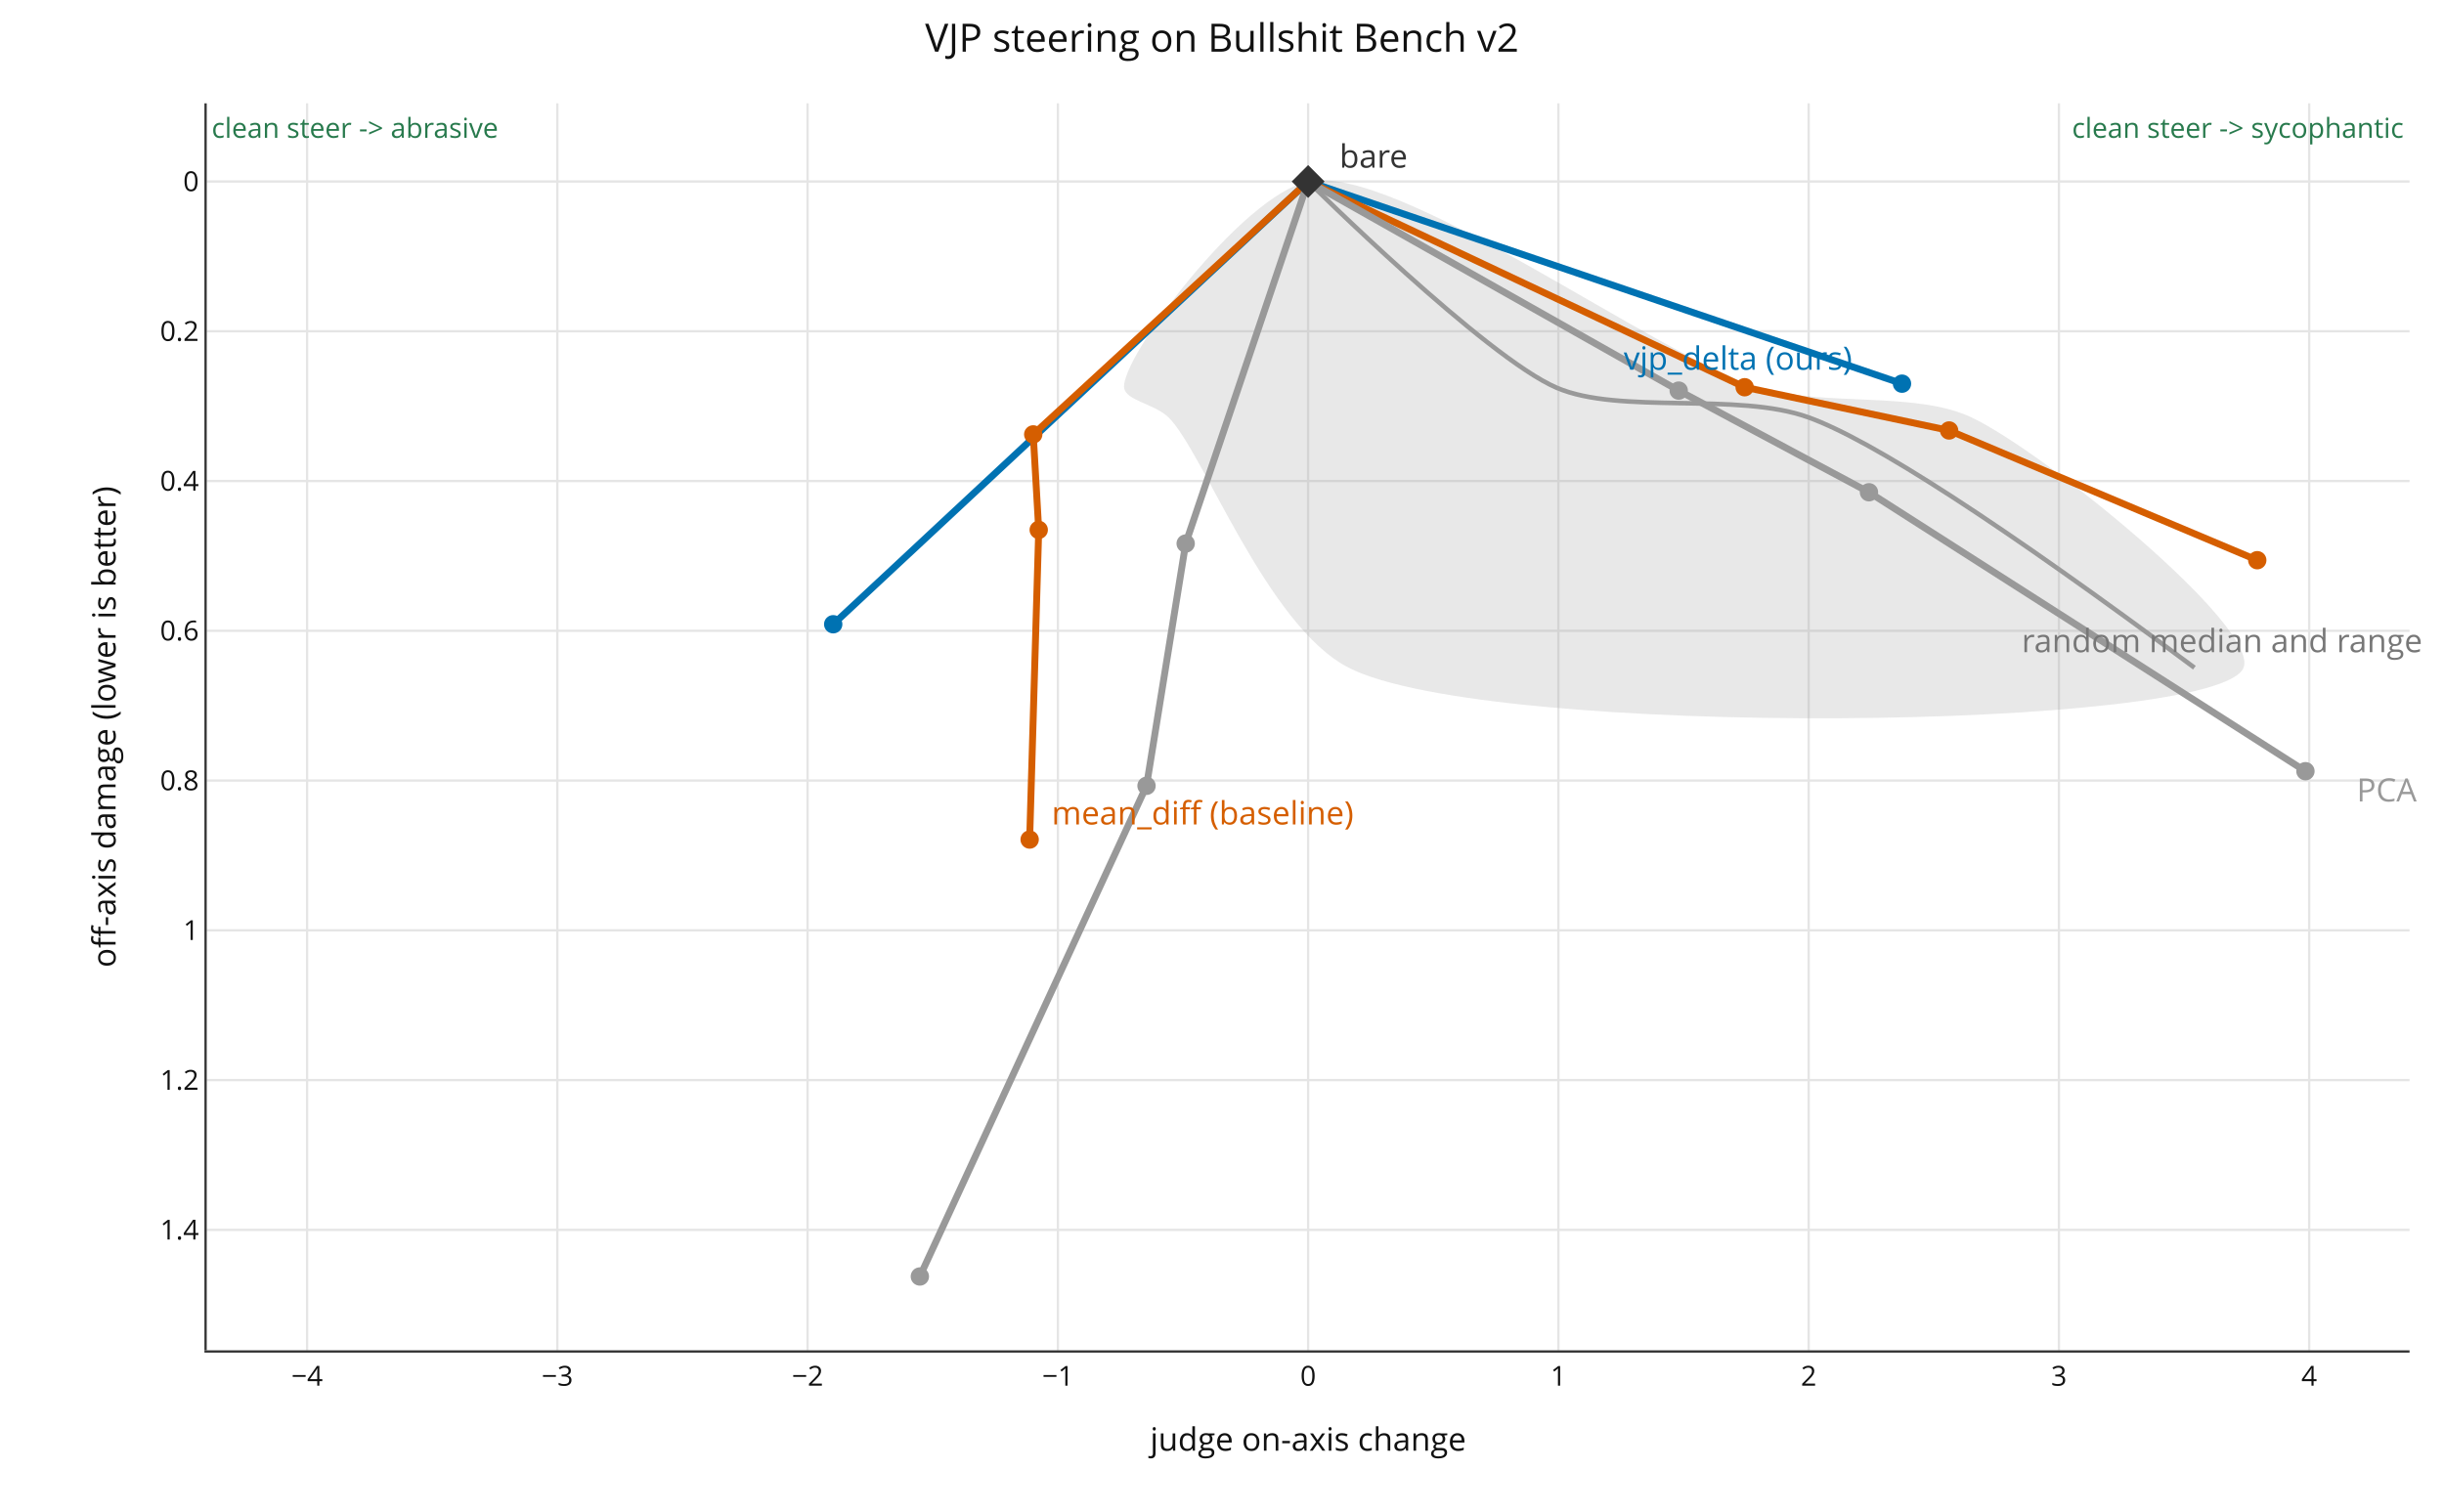
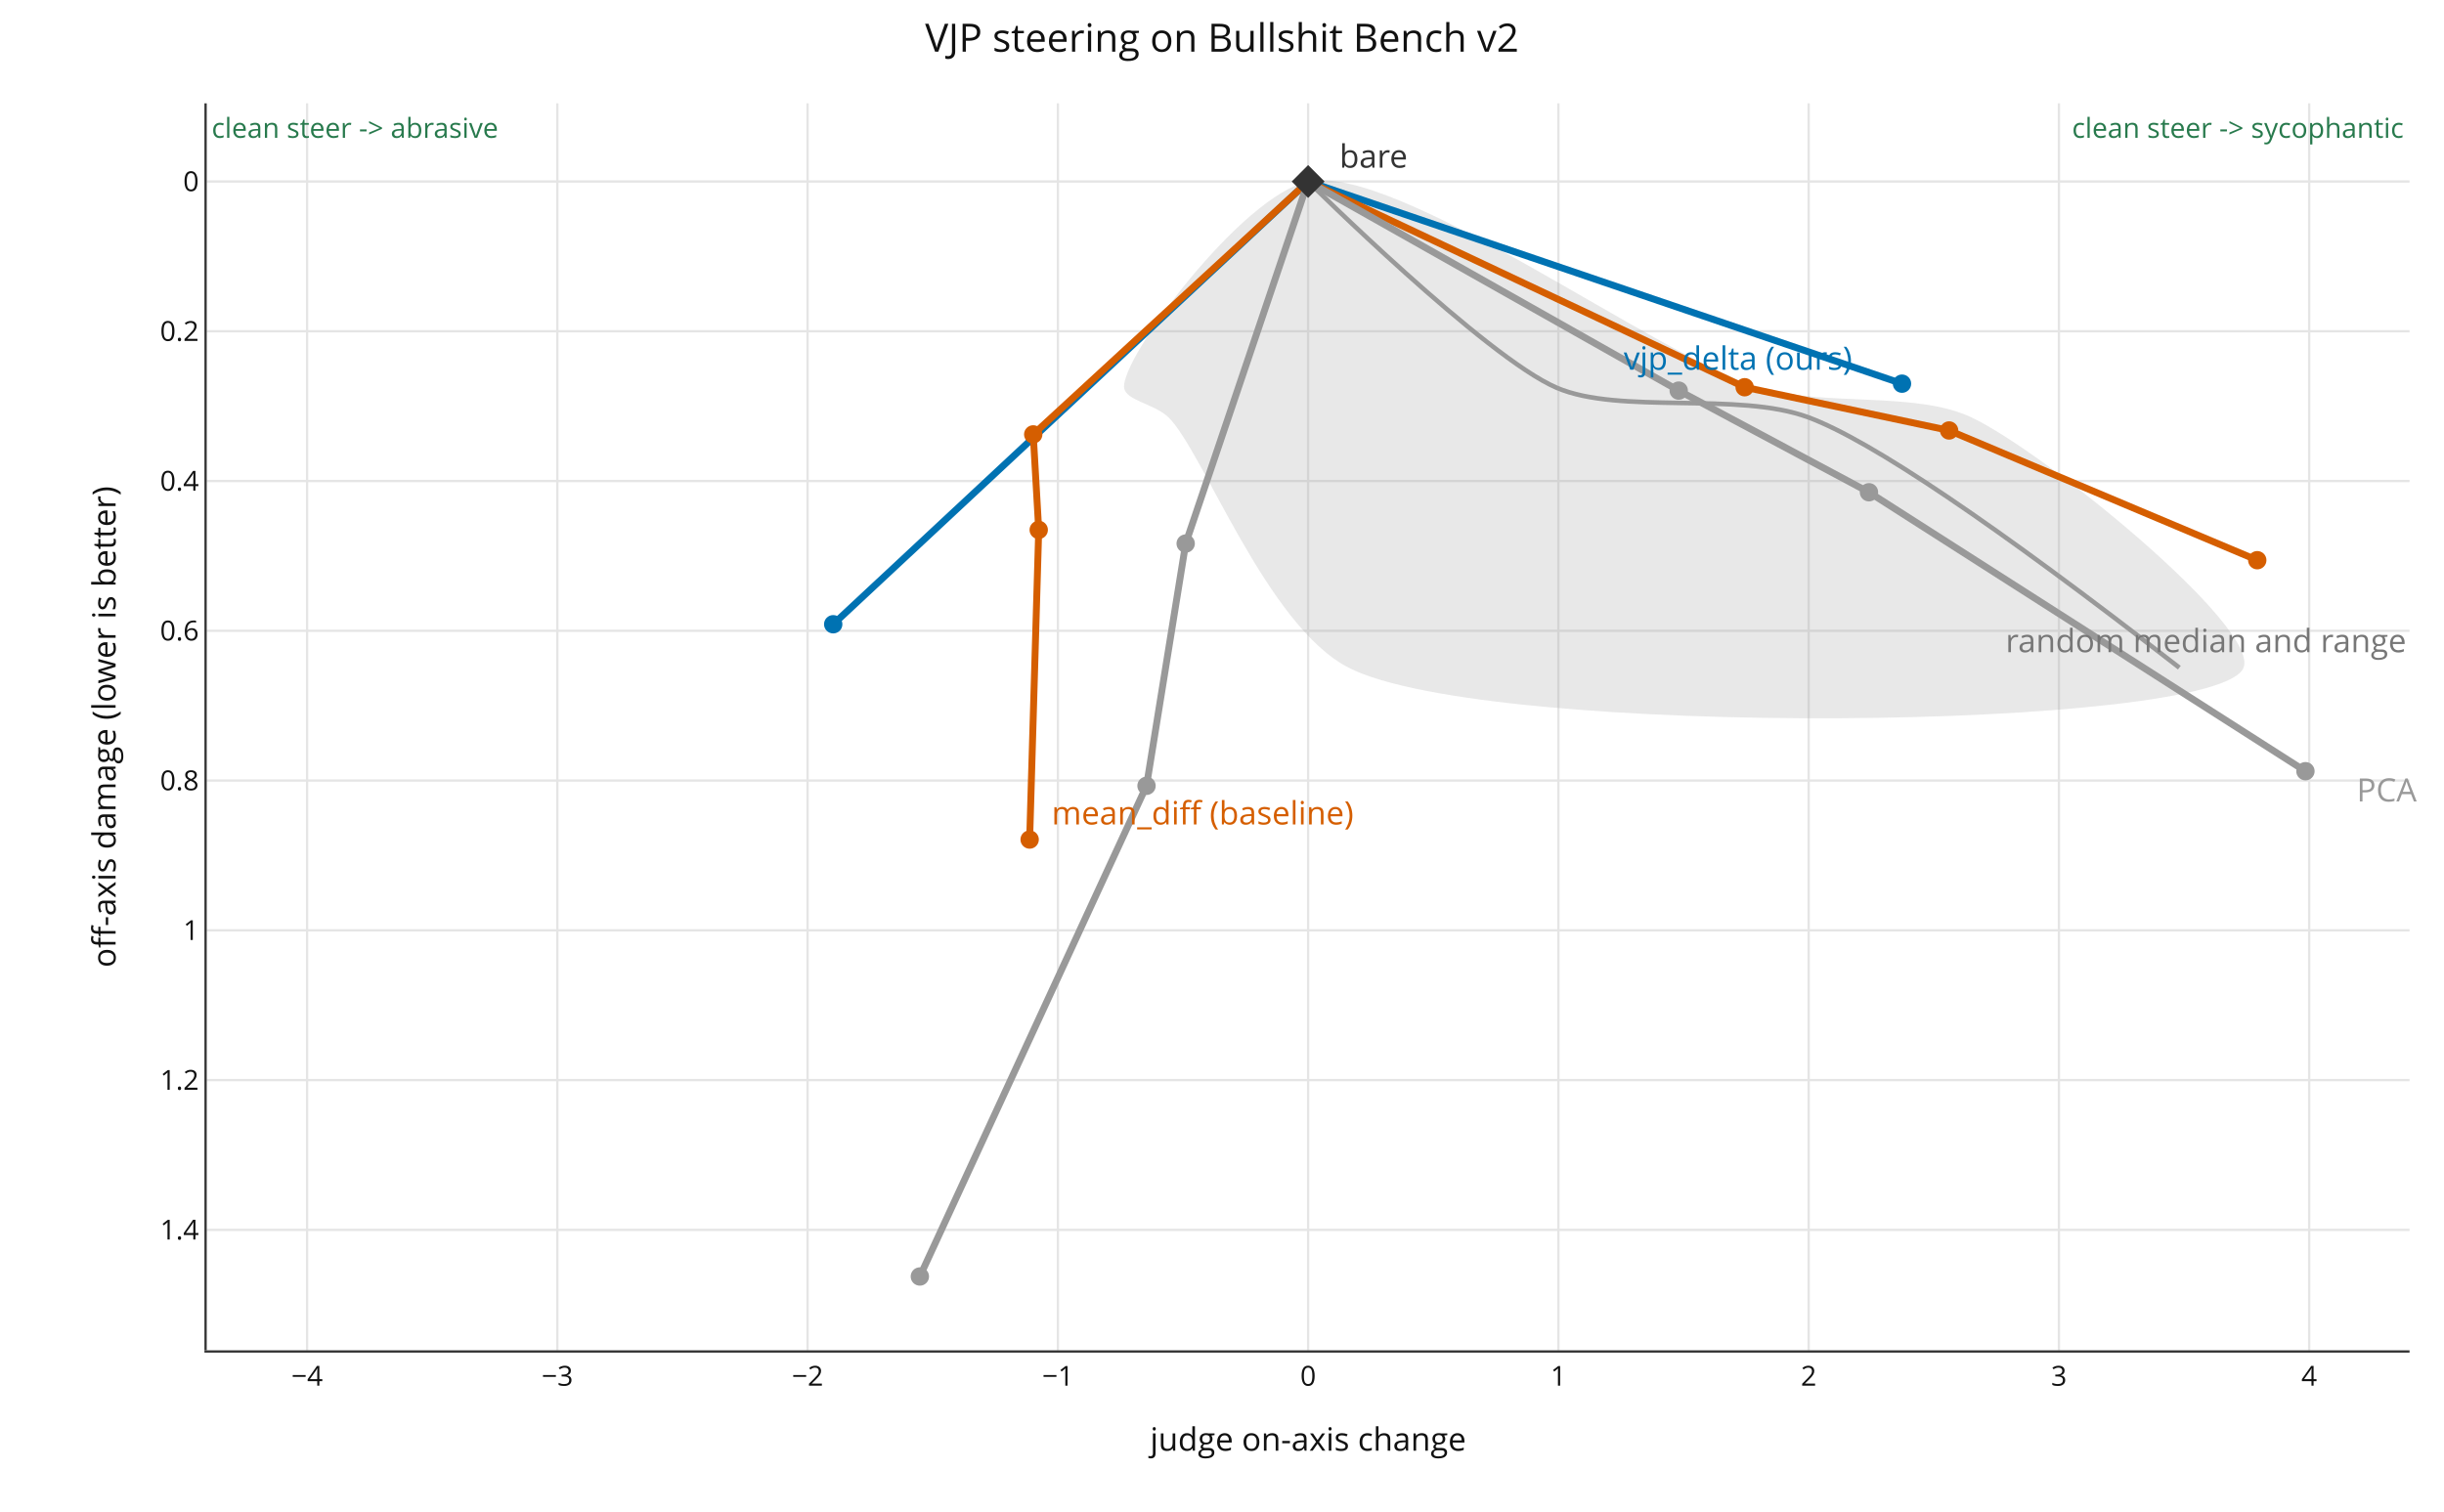
<svg xmlns="http://www.w3.org/2000/svg" class="main-svg" width="1064" height="658" style="" viewBox="0 0 1064 658">
  <rect x="0" y="0" width="1064" height="658" style="fill: rgb(255, 255, 255); fill-opacity: 1;" />
-   <defs id="defs-13be9d">
+   <defs id="defs-b91a63">
    <g class="clips">
-       <clipPath id="clip13be9dxyplot" class="plotclip">
+       <clipPath id="clipb91a63xyplot" class="plotclip">
        <rect width="959" height="543" />
      </clipPath>
-       <clipPath class="axesclip" id="clip13be9dx">
+       <clipPath class="axesclip" id="clipb91a63x">
        <rect x="90" y="0" width="959" height="658" />
      </clipPath>
-       <clipPath class="axesclip" id="clip13be9dy">
+       <clipPath class="axesclip" id="clipb91a63y">
        <rect x="0" y="45" width="1064" height="543" />
      </clipPath>
-       <clipPath class="axesclip" id="clip13be9dxy">
+       <clipPath class="axesclip" id="clipb91a63xy">
        <rect x="90" y="45" width="959" height="543" />
      </clipPath>
    </g>
    <g class="gradients" />
    <g class="patterns" />
  </defs>
  <g class="bglayer" />
  <g class="layer-below">
    <g class="imagelayer" />
    <g class="shapelayer" />
  </g>
  <g class="cartesianlayer">
    <g class="subplot xy">
      <g class="layer-subplot">
        <g class="shapelayer" />
        <g class="imagelayer" />
      </g>
      <g class="minor-gridlayer">
        <g class="x" />
        <g class="y" />
      </g>
      <g class="gridlayer">
        <g class="x">
          <path class="xgrid crisp" transform="translate(133.69,0)" d="M0,45v543" style="stroke: rgb(229, 229, 229); stroke-opacity: 1; stroke-width: 1px;" />
          <path class="xgrid crisp" transform="translate(242.64,0)" d="M0,45v543" style="stroke: rgb(229, 229, 229); stroke-opacity: 1; stroke-width: 1px;" />
          <path class="xgrid crisp" transform="translate(351.59,0)" d="M0,45v543" style="stroke: rgb(229, 229, 229); stroke-opacity: 1; stroke-width: 1px;" />
          <path class="xgrid crisp" transform="translate(460.55,0)" d="M0,45v543" style="stroke: rgb(229, 229, 229); stroke-opacity: 1; stroke-width: 1px;" />
          <path class="xgrid crisp" transform="translate(569.5,0)" d="M0,45v543" style="stroke: rgb(229, 229, 229); stroke-opacity: 1; stroke-width: 1px;" />
          <path class="xgrid crisp" transform="translate(678.45,0)" d="M0,45v543" style="stroke: rgb(229, 229, 229); stroke-opacity: 1; stroke-width: 1px;" />
          <path class="xgrid crisp" transform="translate(787.41,0)" d="M0,45v543" style="stroke: rgb(229, 229, 229); stroke-opacity: 1; stroke-width: 1px;" />
          <path class="xgrid crisp" transform="translate(896.36,0)" d="M0,45v543" style="stroke: rgb(229, 229, 229); stroke-opacity: 1; stroke-width: 1px;" />
          <path class="xgrid crisp" transform="translate(1005.31,0)" d="M0,45v543" style="stroke: rgb(229, 229, 229); stroke-opacity: 1; stroke-width: 1px;" />
        </g>
        <g class="y">
          <path class="ygrid crisp" transform="translate(0,535.55)" d="M90,0h959" style="stroke: rgb(229, 229, 229); stroke-opacity: 1; stroke-width: 1px;" />
          <path class="ygrid crisp" transform="translate(0,470.33)" d="M90,0h959" style="stroke: rgb(229, 229, 229); stroke-opacity: 1; stroke-width: 1px;" />
          <path class="ygrid crisp" transform="translate(0,405.11)" d="M90,0h959" style="stroke: rgb(229, 229, 229); stroke-opacity: 1; stroke-width: 1px;" />
          <path class="ygrid crisp" transform="translate(0,339.9)" d="M90,0h959" style="stroke: rgb(229, 229, 229); stroke-opacity: 1; stroke-width: 1px;" />
          <path class="ygrid crisp" transform="translate(0,274.68)" d="M90,0h959" style="stroke: rgb(229, 229, 229); stroke-opacity: 1; stroke-width: 1px;" />
          <path class="ygrid crisp" transform="translate(0,209.46)" d="M90,0h959" style="stroke: rgb(229, 229, 229); stroke-opacity: 1; stroke-width: 1px;" />
          <path class="ygrid crisp" transform="translate(0,144.24)" d="M90,0h959" style="stroke: rgb(229, 229, 229); stroke-opacity: 1; stroke-width: 1px;" />
          <path class="ygrid crisp" transform="translate(0,79.03)" d="M90,0h959" style="stroke: rgb(229, 229, 229); stroke-opacity: 1; stroke-width: 1px;" />
        </g>
      </g>
      <g class="zerolinelayer" />
      <g class="layer-between">
        <g class="shapelayer" />
        <g class="imagelayer" />
      </g>
      <path class="xlines-below" />
      <path class="ylines-below" />
      <g class="overlines-below" />
      <g class="xaxislayer-below" />
      <g class="yaxislayer-below" />
      <g class="overaxes-below" />
      <g class="overplot">
-         <g class="xy" transform="translate(90,45)" clip-path="url(#clip13be9dxyplot)">
+         <g class="xy" transform="translate(90,45)" clip-path="url(#clipb91a63xyplot)">
          <g class="scatterlayer mlayer">
-             <g class="trace scatter trace8c836e" style="stroke-miterlimit: 2; opacity: 1;">
+             <g class="trace scatter trace7c8f62" style="stroke-miterlimit: 2; opacity: 1;">
              <g class="fills">
                <g>
                  <path class="js-fill" d="M399.39,123.86C400.11,129.46 412.51,130.77 418.7,136.74C433.59,151.11 461.38,227.43 497.12,245.74C558,276.94 876.01,273.26 886.74,245.74C893.64,228.05 800.24,151.86 768.25,136.74C743.96,125.26 704.72,132.15 676.3,123.86C632.91,111.21 518.33,25.87 479.5,34.03C450.54,40.12 397.76,111.12 399.39,123.86ZZ" style="fill: rgb(150, 150, 150); fill-opacity: 0.22; stroke-width: 0;" />
                </g>
              </g>
              <g class="errorbars" />
              <g class="lines">
                <path class="js-line" d="M399.39,123.86C400.11,129.46 412.51,130.77 418.7,136.74C433.59,151.11 461.38,227.43 497.12,245.74C558,276.94 876.01,273.26 886.74,245.74C893.64,228.05 800.24,151.86 768.25,136.74C743.96,125.26 704.72,132.15 676.3,123.86C632.91,111.21 518.33,25.87 479.5,34.03C450.54,40.12 397.76,111.12 399.39,123.86Z" style="vector-effect: none; fill: none; stroke: rgb(150, 150, 150); stroke-opacity: 0; stroke-width: 0px; opacity: 1;" />
              </g>
              <g class="points">
                <path class="point" transform="translate(479.5,34.03)" d="M3,0A3,3 0 1,1 0,-3A3,3 0 0,1 3,0Z" style="opacity: 1; stroke-width: 0px; fill: rgb(150, 150, 150); fill-opacity: 0;" />
                <path class="point" transform="translate(399.39,123.86)" d="M3,0A3,3 0 1,1 0,-3A3,3 0 0,1 3,0Z" style="opacity: 1; stroke-width: 0px; fill: rgb(150, 150, 150); fill-opacity: 0;" />
                <path class="point" transform="translate(418.7,136.74)" d="M3,0A3,3 0 1,1 0,-3A3,3 0 0,1 3,0Z" style="opacity: 1; stroke-width: 0px; fill: rgb(150, 150, 150); fill-opacity: 0;" />
                <path class="point" transform="translate(497.12,245.74)" d="M3,0A3,3 0 1,1 0,-3A3,3 0 0,1 3,0Z" style="opacity: 1; stroke-width: 0px; fill: rgb(150, 150, 150); fill-opacity: 0;" />
                <path class="point" transform="translate(886.74,245.74)" d="M3,0A3,3 0 1,1 0,-3A3,3 0 0,1 3,0Z" style="opacity: 1; stroke-width: 0px; fill: rgb(150, 150, 150); fill-opacity: 0;" />
                <path class="point" transform="translate(768.25,136.74)" d="M3,0A3,3 0 1,1 0,-3A3,3 0 0,1 3,0Z" style="opacity: 1; stroke-width: 0px; fill: rgb(150, 150, 150); fill-opacity: 0;" />
                <path class="point" transform="translate(676.3,123.86)" d="M3,0A3,3 0 1,1 0,-3A3,3 0 0,1 3,0Z" style="opacity: 1; stroke-width: 0px; fill: rgb(150, 150, 150); fill-opacity: 0;" />
                <path class="point" transform="translate(479.5,34.03)" d="M3,0A3,3 0 1,1 0,-3A3,3 0 0,1 3,0Z" style="opacity: 1; stroke-width: 0px; fill: rgb(150, 150, 150); fill-opacity: 0;" />
              </g>
              <g class="text" />
            </g>
-             <g class="trace scatter tracedf70ce" style="stroke-miterlimit: 2; opacity: 1;">
-               <g class="fills" />
-               <g class="errorbars" />
-               <g class="lines">
-                 <path class="js-line" d="M479.5,34.03Q479.5,34.03 479.5,34.03C479.5,34.03 556.68,110.55 587.73,123.86C615.23,135.65 666.36,125.58 697.3,136.74Q738.99,151.78 865.34,245.74" style="vector-effect: none; fill: none; stroke: rgb(153, 153, 153); stroke-opacity: 1; stroke-width: 2px; opacity: 1;" />
+             <g class="trace scatter trace35092b" style="stroke-miterlimit: 2; opacity: 1;">
+               <g class="fills" />
+               <g class="errorbars" />
+               <g class="lines">
+                 <path class="js-line" d="M479.5,34.03Q479.5,34.03 479.5,34.03C479.5,34.03 556.68,110.55 587.73,123.86C615.23,135.65 666.71,125.39 697.3,136.74Q737.95,151.83 858.78,245.74" style="vector-effect: none; fill: none; stroke: rgb(153, 153, 153); stroke-opacity: 1; stroke-width: 2px; opacity: 1;" />
              </g>
              <g class="points" />
              <g class="text" />
            </g>
-             <g class="trace scatter trace6fc743" style="stroke-miterlimit: 2; opacity: 1;">
+             <g class="trace scatter trace9f8ca2" style="stroke-miterlimit: 2; opacity: 1;">
              <g class="fills" />
              <g class="errorbars" />
              <g class="lines">
                <path class="js-line" d="M479.5,34.03L738.04,122.07" style="vector-effect: none; fill: none; stroke: rgb(0, 114, 178); stroke-opacity: 1; stroke-width: 3px; opacity: 1;" />
              </g>
              <g class="points">
                <path class="point" transform="translate(479.5,34.03)" d="M4,0A4,4 0 1,1 0,-4A4,4 0 0,1 4,0Z" style="opacity: 1; stroke-width: 0px; fill: rgb(0, 114, 178); fill-opacity: 1;" />
                <path class="point" transform="translate(738.04,122.07)" d="M4,0A4,4 0 1,1 0,-4A4,4 0 0,1 4,0Z" style="opacity: 1; stroke-width: 0px; fill: rgb(0, 114, 178); fill-opacity: 1;" />
              </g>
              <g class="text" />
            </g>
-             <g class="trace scatter trace63d1f8" style="stroke-miterlimit: 2; opacity: 1;">
+             <g class="trace scatter trace699994" style="stroke-miterlimit: 2; opacity: 1;">
              <g class="fills" />
              <g class="errorbars" />
              <g class="lines">
                <path class="js-line" d="M479.5,34.03L272.74,226.83" style="vector-effect: none; fill: none; stroke: rgb(0, 114, 178); stroke-opacity: 1; stroke-width: 3px; opacity: 1;" />
              </g>
              <g class="points">
                <path class="point" transform="translate(479.5,34.03)" d="M4,0A4,4 0 1,1 0,-4A4,4 0 0,1 4,0Z" style="opacity: 1; stroke-width: 0px; fill: rgb(0, 114, 178); fill-opacity: 1;" />
                <path class="point" transform="translate(272.74,226.83)" d="M4,0A4,4 0 1,1 0,-4A4,4 0 0,1 4,0Z" style="opacity: 1; stroke-width: 0px; fill: rgb(0, 114, 178); fill-opacity: 1;" />
              </g>
              <g class="text" />
            </g>
-             <g class="trace scatter tracebc3aa1" style="stroke-miterlimit: 2; opacity: 1;">
+             <g class="trace scatter trace124f74" style="stroke-miterlimit: 2; opacity: 1;">
              <g class="fills" />
              <g class="errorbars" />
              <g class="lines">
                <path class="js-line" d="M479.5,34.03L669.54,123.62L758.55,142.45L892.7,198.94" style="vector-effect: none; fill: none; stroke: rgb(213, 94, 0); stroke-opacity: 1; stroke-width: 3px; opacity: 1;" />
              </g>
              <g class="points">
                <path class="point" transform="translate(479.5,34.03)" d="M4,0A4,4 0 1,1 0,-4A4,4 0 0,1 4,0Z" style="opacity: 1; stroke-width: 0px; fill: rgb(213, 94, 0); fill-opacity: 1;" />
                <path class="point" transform="translate(669.54,123.62)" d="M4,0A4,4 0 1,1 0,-4A4,4 0 0,1 4,0Z" style="opacity: 1; stroke-width: 0px; fill: rgb(213, 94, 0); fill-opacity: 1;" />
                <path class="point" transform="translate(758.55,142.45)" d="M4,0A4,4 0 1,1 0,-4A4,4 0 0,1 4,0Z" style="opacity: 1; stroke-width: 0px; fill: rgb(213, 94, 0); fill-opacity: 1;" />
                <path class="point" transform="translate(892.7,198.94)" d="M4,0A4,4 0 1,1 0,-4A4,4 0 0,1 4,0Z" style="opacity: 1; stroke-width: 0px; fill: rgb(213, 94, 0); fill-opacity: 1;" />
              </g>
              <g class="text" />
            </g>
-             <g class="trace scatter trace2dd566" style="stroke-miterlimit: 2; opacity: 1;">
+             <g class="trace scatter tracefb5662" style="stroke-miterlimit: 2; opacity: 1;">
              <g class="fills" />
              <g class="errorbars" />
              <g class="lines">
                <path class="js-line" d="M479.5,34.03L359.82,144.16L362.21,185.74L358.26,320.58" style="vector-effect: none; fill: none; stroke: rgb(213, 94, 0); stroke-opacity: 1; stroke-width: 3px; opacity: 1;" />
              </g>
              <g class="points">
                <path class="point" transform="translate(479.5,34.03)" d="M4,0A4,4 0 1,1 0,-4A4,4 0 0,1 4,0Z" style="opacity: 1; stroke-width: 0px; fill: rgb(213, 94, 0); fill-opacity: 1;" />
                <path class="point" transform="translate(359.82,144.16)" d="M4,0A4,4 0 1,1 0,-4A4,4 0 0,1 4,0Z" style="opacity: 1; stroke-width: 0px; fill: rgb(213, 94, 0); fill-opacity: 1;" />
                <path class="point" transform="translate(362.21,185.74)" d="M4,0A4,4 0 1,1 0,-4A4,4 0 0,1 4,0Z" style="opacity: 1; stroke-width: 0px; fill: rgb(213, 94, 0); fill-opacity: 1;" />
                <path class="point" transform="translate(358.26,320.58)" d="M4,0A4,4 0 1,1 0,-4A4,4 0 0,1 4,0Z" style="opacity: 1; stroke-width: 0px; fill: rgb(213, 94, 0); fill-opacity: 1;" />
              </g>
              <g class="text" />
            </g>
-             <g class="trace scatter tracef8f902" style="stroke-miterlimit: 2; opacity: 1;">
+             <g class="trace scatter trace91f354" style="stroke-miterlimit: 2; opacity: 1;">
              <g class="fills" />
              <g class="errorbars" />
              <g class="lines">
                <path class="js-line" d="M479.5,34.03L640.83,125.09L723.66,169.35L913.68,290.82" style="vector-effect: none; fill: none; stroke: rgb(153, 153, 153); stroke-opacity: 1; stroke-width: 3px; opacity: 1;" />
              </g>
              <g class="points">
                <path class="point" transform="translate(479.5,34.03)" d="M4,0A4,4 0 1,1 0,-4A4,4 0 0,1 4,0Z" style="opacity: 1; stroke-width: 0px; fill: rgb(153, 153, 153); fill-opacity: 1;" />
                <path class="point" transform="translate(640.83,125.09)" d="M4,0A4,4 0 1,1 0,-4A4,4 0 0,1 4,0Z" style="opacity: 1; stroke-width: 0px; fill: rgb(153, 153, 153); fill-opacity: 1;" />
                <path class="point" transform="translate(723.66,169.35)" d="M4,0A4,4 0 1,1 0,-4A4,4 0 0,1 4,0Z" style="opacity: 1; stroke-width: 0px; fill: rgb(153, 153, 153); fill-opacity: 1;" />
                <path class="point" transform="translate(913.68,290.82)" d="M4,0A4,4 0 1,1 0,-4A4,4 0 0,1 4,0Z" style="opacity: 1; stroke-width: 0px; fill: rgb(153, 153, 153); fill-opacity: 1;" />
              </g>
              <g class="text" />
            </g>
-             <g class="trace scatter trace03c9e3" style="stroke-miterlimit: 2; opacity: 1;">
+             <g class="trace scatter tracedf7248" style="stroke-miterlimit: 2; opacity: 1;">
              <g class="fills" />
              <g class="errorbars" />
              <g class="lines">
                <path class="js-line" d="M479.5,34.03L426.19,191.69L409.14,297.18L310.46,510.85" style="vector-effect: none; fill: none; stroke: rgb(153, 153, 153); stroke-opacity: 1; stroke-width: 3px; opacity: 1;" />
              </g>
              <g class="points">
                <path class="point" transform="translate(479.5,34.03)" d="M4,0A4,4 0 1,1 0,-4A4,4 0 0,1 4,0Z" style="opacity: 1; stroke-width: 0px; fill: rgb(153, 153, 153); fill-opacity: 1;" />
                <path class="point" transform="translate(426.19,191.69)" d="M4,0A4,4 0 1,1 0,-4A4,4 0 0,1 4,0Z" style="opacity: 1; stroke-width: 0px; fill: rgb(153, 153, 153); fill-opacity: 1;" />
                <path class="point" transform="translate(409.14,297.18)" d="M4,0A4,4 0 1,1 0,-4A4,4 0 0,1 4,0Z" style="opacity: 1; stroke-width: 0px; fill: rgb(153, 153, 153); fill-opacity: 1;" />
                <path class="point" transform="translate(310.46,510.85)" d="M4,0A4,4 0 1,1 0,-4A4,4 0 0,1 4,0Z" style="opacity: 1; stroke-width: 0px; fill: rgb(153, 153, 153); fill-opacity: 1;" />
              </g>
              <g class="text" />
            </g>
-             <g class="trace scatter trace43f894" style="stroke-miterlimit: 2; opacity: 1;">
+             <g class="trace scatter tracecda8f1" style="stroke-miterlimit: 2; opacity: 1;">
              <g class="fills" />
              <g class="errorbars" />
              <g class="lines" />
              <g class="points">
                <path class="point" transform="translate(479.5,34.03)" d="M7.15,0L0,7.15L-7.15,0L0,-7.15Z" style="opacity: 1; stroke-width: 0px; fill: rgb(51, 51, 51); fill-opacity: 1;" />
              </g>
              <g class="text" />
            </g>
          </g>
        </g>
      </g>
      <g class="zerolinelayer-above" />
      <path class="xlines-above crisp" d="M89,588.5H1049" style="fill: none; stroke-width: 1px; stroke: rgb(51, 51, 51); stroke-opacity: 1;" />
      <path class="ylines-above crisp" d="M89.5,45V588" style="fill: none; stroke-width: 1px; stroke: rgb(51, 51, 51); stroke-opacity: 1;" />
      <g class="overlines-above" />
      <g class="xaxislayer-above">
        <g class="xtick">
          <text text-anchor="middle" x="0" y="603.4" transform="translate(133.69,0)" style="font-family: 'Open Sans', verdana, arial, sans-serif; font-size: 12px; fill: rgb(17, 17, 17); fill-opacity: 1; white-space: pre;">−4</text>
        </g>
        <g class="xtick">
          <text text-anchor="middle" x="0" y="603.4" style="font-family: 'Open Sans', verdana, arial, sans-serif; font-size: 12px; fill: rgb(17, 17, 17); fill-opacity: 1; white-space: pre;" transform="translate(242.64,0)">−3</text>
        </g>
        <g class="xtick">
          <text text-anchor="middle" x="0" y="603.4" style="font-family: 'Open Sans', verdana, arial, sans-serif; font-size: 12px; fill: rgb(17, 17, 17); fill-opacity: 1; white-space: pre;" transform="translate(351.59,0)">−2</text>
        </g>
        <g class="xtick">
          <text text-anchor="middle" x="0" y="603.4" style="font-family: 'Open Sans', verdana, arial, sans-serif; font-size: 12px; fill: rgb(17, 17, 17); fill-opacity: 1; white-space: pre;" transform="translate(460.55,0)">−1</text>
        </g>
        <g class="xtick">
          <text text-anchor="middle" x="0" y="603.4" style="font-family: 'Open Sans', verdana, arial, sans-serif; font-size: 12px; fill: rgb(17, 17, 17); fill-opacity: 1; white-space: pre;" transform="translate(569.5,0)">0</text>
        </g>
        <g class="xtick">
          <text text-anchor="middle" x="0" y="603.4" style="font-family: 'Open Sans', verdana, arial, sans-serif; font-size: 12px; fill: rgb(17, 17, 17); fill-opacity: 1; white-space: pre;" transform="translate(678.45,0)">1</text>
        </g>
        <g class="xtick">
          <text text-anchor="middle" x="0" y="603.4" style="font-family: 'Open Sans', verdana, arial, sans-serif; font-size: 12px; fill: rgb(17, 17, 17); fill-opacity: 1; white-space: pre;" transform="translate(787.41,0)">2</text>
        </g>
        <g class="xtick">
          <text text-anchor="middle" x="0" y="603.4" style="font-family: 'Open Sans', verdana, arial, sans-serif; font-size: 12px; fill: rgb(17, 17, 17); fill-opacity: 1; white-space: pre;" transform="translate(896.36,0)">3</text>
        </g>
        <g class="xtick">
          <text text-anchor="middle" x="0" y="603.4" style="font-family: 'Open Sans', verdana, arial, sans-serif; font-size: 12px; fill: rgb(17, 17, 17); fill-opacity: 1; white-space: pre;" transform="translate(1005.31,0)">4</text>
        </g>
      </g>
      <g class="yaxislayer-above">
        <g class="ytick">
          <text text-anchor="end" x="86.6" y="4.2" transform="translate(0,535.55)" style="font-family: 'Open Sans', verdana, arial, sans-serif; font-size: 12px; fill: rgb(17, 17, 17); fill-opacity: 1; white-space: pre;">1.4</text>
        </g>
        <g class="ytick">
          <text text-anchor="end" x="86.6" y="4.2" style="font-family: 'Open Sans', verdana, arial, sans-serif; font-size: 12px; fill: rgb(17, 17, 17); fill-opacity: 1; white-space: pre;" transform="translate(0,470.33)">1.2</text>
        </g>
        <g class="ytick">
          <text text-anchor="end" x="86.6" y="4.2" style="font-family: 'Open Sans', verdana, arial, sans-serif; font-size: 12px; fill: rgb(17, 17, 17); fill-opacity: 1; white-space: pre;" transform="translate(0,405.11)">1</text>
        </g>
        <g class="ytick">
          <text text-anchor="end" x="86.6" y="4.2" style="font-family: 'Open Sans', verdana, arial, sans-serif; font-size: 12px; fill: rgb(17, 17, 17); fill-opacity: 1; white-space: pre;" transform="translate(0,339.9)">0.8</text>
        </g>
        <g class="ytick">
          <text text-anchor="end" x="86.6" y="4.2" style="font-family: 'Open Sans', verdana, arial, sans-serif; font-size: 12px; fill: rgb(17, 17, 17); fill-opacity: 1; white-space: pre;" transform="translate(0,274.68)">0.6</text>
        </g>
        <g class="ytick">
          <text text-anchor="end" x="86.6" y="4.2" style="font-family: 'Open Sans', verdana, arial, sans-serif; font-size: 12px; fill: rgb(17, 17, 17); fill-opacity: 1; white-space: pre;" transform="translate(0,209.46)">0.4</text>
        </g>
        <g class="ytick">
          <text text-anchor="end" x="86.6" y="4.2" style="font-family: 'Open Sans', verdana, arial, sans-serif; font-size: 12px; fill: rgb(17, 17, 17); fill-opacity: 1; white-space: pre;" transform="translate(0,144.24)">0.2</text>
        </g>
        <g class="ytick">
          <text text-anchor="end" x="86.6" y="4.2" style="font-family: 'Open Sans', verdana, arial, sans-serif; font-size: 12px; fill: rgb(17, 17, 17); fill-opacity: 1; white-space: pre;" transform="translate(0,79.03)">0</text>
        </g>
      </g>
      <g class="overaxes-above" />
    </g>
  </g>
  <g class="polarlayer" />
  <g class="smithlayer" />
  <g class="ternarylayer" />
  <g class="geolayer" />
  <g class="funnelarealayer" />
  <g class="pielayer" />
  <g class="iciclelayer" />
  <g class="treemaplayer" />
  <g class="sunburstlayer" />
  <g class="glimages" />
-   <defs id="topdefs-13be9d">
+   <defs id="topdefs-b91a63">
    <g class="clips" />
  </defs>
  <g class="layer-above">
    <g class="imagelayer" />
    <g class="shapelayer" />
  </g>
  <g class="infolayer">
    <g class="g-gtitle">
      <text class="gtitle" x="532" y="22.5" text-anchor="middle" dy="0em" style="opacity: 1; font-family: 'Open Sans', verdana, arial, sans-serif; font-size: 17px; fill: rgb(17, 17, 17); fill-opacity: 1; white-space: pre;">VJP steering on Bullshit Bench v2</text>
    </g>
    <g class="g-xtitle">
      <text class="xtitle" x="569.5" y="631.7" text-anchor="middle" style="opacity: 1; font-family: 'Open Sans', verdana, arial, sans-serif; font-size: 14px; fill: rgb(17, 17, 17); fill-opacity: 1; white-space: pre;">judge on-axis change</text>
    </g>
    <g class="g-ytitle">
      <text class="ytitle" transform="rotate(-90,50.32461,316.5)" x="50.325" y="316.5" text-anchor="middle" style="opacity: 1; font-family: 'Open Sans', verdana, arial, sans-serif; font-size: 14px; fill: rgb(17, 17, 17); fill-opacity: 1; white-space: pre;">off-axis damage (lower is better)</text>
    </g>
    <g class="annotation" data-index="0" style="opacity: 1;">
      <g class="annotation-text-g" transform="rotate(0,756.54,155.07)">
        <g class="cursor-pointer" transform="translate(705,144)">
          <rect class="bg" x="0.5" y="0.5" width="102" height="22" style="stroke-width: 1px; stroke: rgb(0, 0, 0); stroke-opacity: 0; fill: rgb(0, 0, 0); fill-opacity: 0;" />
          <text class="annotation-text" text-anchor="middle" x="51.633" y="17" style="font-family: 'Open Sans', verdana, arial, sans-serif; font-size: 14px; fill: rgb(0, 114, 178); fill-opacity: 1; white-space: pre;">vjp_delta (ours)</text>
        </g>
      </g>
    </g>
    <g class="annotation" data-index="1" style="opacity: 1;">
      <g class="annotation-text-g" transform="rotate(0,523.76,353.58)">
        <g class="cursor-pointer" transform="translate(456,342)">
          <rect class="bg" x="0.5" y="0.5" width="134" height="22" style="stroke-width: 1px; stroke: rgb(0, 0, 0); stroke-opacity: 0; fill: rgb(0, 0, 0); fill-opacity: 0;" />
          <text class="annotation-text" text-anchor="middle" x="67.57" y="17" style="font-family: 'Open Sans', verdana, arial, sans-serif; font-size: 14px; fill: rgb(213, 94, 0); fill-opacity: 1; white-space: pre;">mean_diff (baseline)</text>
        </g>
      </g>
    </g>
    <g class="annotation" data-index="2" style="opacity: 1;">
      <g class="annotation-text-g" transform="rotate(0,1038.68,343.82)">
        <g class="cursor-pointer" transform="translate(1024,332)">
          <rect class="bg" x="0.5" y="0.5" width="29" height="22" style="stroke-width: 1px; stroke: rgb(0, 0, 0); stroke-opacity: 0; fill: rgb(0, 0, 0); fill-opacity: 0;" />
          <text class="annotation-text" text-anchor="middle" x="15.047" y="17" style="font-family: 'Open Sans', verdana, arial, sans-serif; font-size: 14px; fill: rgb(153, 153, 153); fill-opacity: 1; white-space: pre;">PCA</text>
        </g>
      </g>
    </g>
    <g class="annotation" data-index="3" style="opacity: 1;">
      <g class="annotation-text-g" transform="rotate(0,597.5,67.03)">
        <g class="cursor-pointer" transform="translate(581,56)">
          <rect class="bg" x="0.5" y="0.5" width="33" height="22" style="stroke-width: 1px; stroke: rgb(0, 0, 0); stroke-opacity: 0; fill: rgb(0, 0, 0); fill-opacity: 0;" />
          <text class="annotation-text" text-anchor="middle" x="16.969" y="17" style="font-family: 'Open Sans', verdana, arial, sans-serif; font-size: 14px; fill: rgb(51, 51, 51); fill-opacity: 1; white-space: pre;">bare</text>
        </g>
      </g>
    </g>
    <g class="annotation" data-index="4" style="opacity: 1;">
-       <g class="annotation-text-g" transform="rotate(0,967.34,278.74)">
-         <g class="cursor-pointer" transform="translate(878,267)">
+       <g class="annotation-text-g" transform="rotate(0,960.78,278.74)">
+         <g class="cursor-pointer" transform="translate(871,267)">
          <rect class="bg" x="0.5" y="0.5" width="178" height="22" style="stroke-width: 1px; stroke: rgb(0, 0, 0); stroke-opacity: 0; fill: rgb(0, 0, 0); fill-opacity: 0;" />
          <text class="annotation-text" text-anchor="middle" x="89.359" y="17" style="font-family: 'Open Sans', verdana, arial, sans-serif; font-size: 14px; fill: rgb(119, 119, 119); fill-opacity: 1; white-space: pre;">random median and range</text>
        </g>
      </g>
    </g>
    <g class="annotation" data-index="5" style="opacity: 1;">
      <g class="annotation-text-g" transform="rotate(0,154.5,55.5)">
        <g class="cursor-pointer" transform="translate(90,45)">
          <rect class="bg" x="0.5" y="0.5" width="128" height="20" style="stroke-width: 1px; stroke: rgb(0, 0, 0); stroke-opacity: 0; fill: rgb(0, 0, 0); fill-opacity: 0;" />
          <text class="annotation-text" text-anchor="middle" x="64.531" y="15" style="font-family: 'Open Sans', verdana, arial, sans-serif; font-size: 12px; fill: rgb(40, 122, 77); fill-opacity: 1; white-space: pre;">clean steer -&gt; abrasive</text>
        </g>
      </g>
    </g>
    <g class="annotation" data-index="6" style="opacity: 1;">
      <g class="annotation-text-g" transform="rotate(0,974.5,55.5)">
        <g class="cursor-pointer" transform="translate(900,45)">
          <rect class="bg" x="0.5" y="0.5" width="148" height="20" style="stroke-width: 1px; stroke: rgb(0, 0, 0); stroke-opacity: 0; fill: rgb(0, 0, 0); fill-opacity: 0;" />
          <text class="annotation-text" text-anchor="middle" x="74.242" y="15" style="font-family: 'Open Sans', verdana, arial, sans-serif; font-size: 12px; fill: rgb(40, 122, 77); fill-opacity: 1; white-space: pre;">clean steer -&gt; sycophantic</text>
        </g>
      </g>
    </g>
  </g>
</svg>
